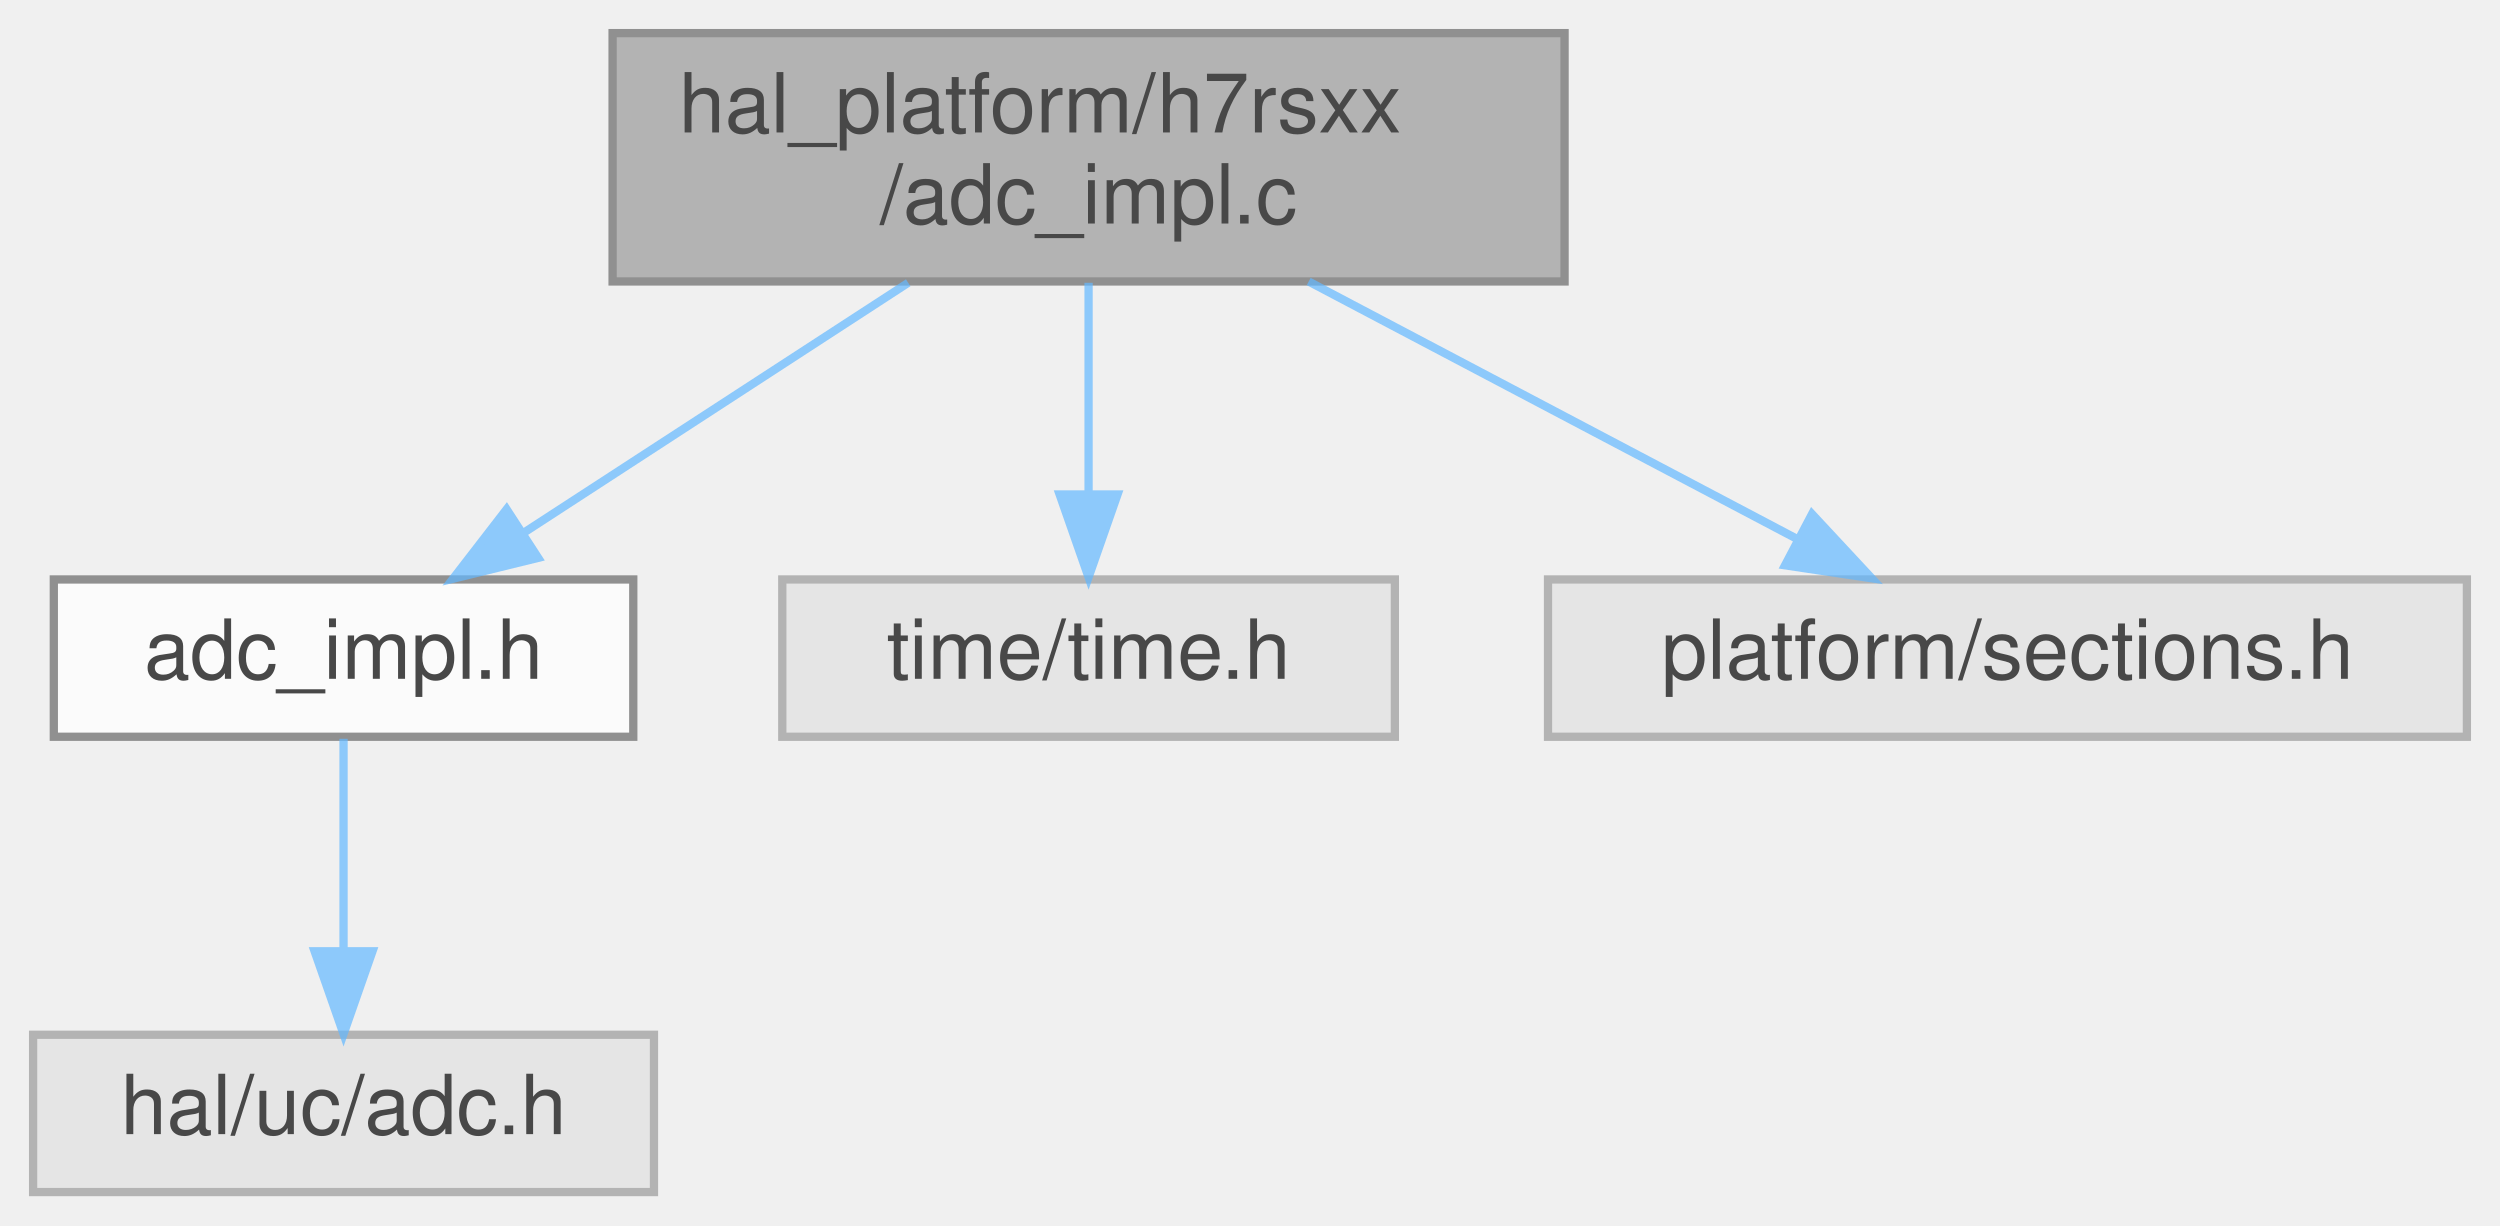
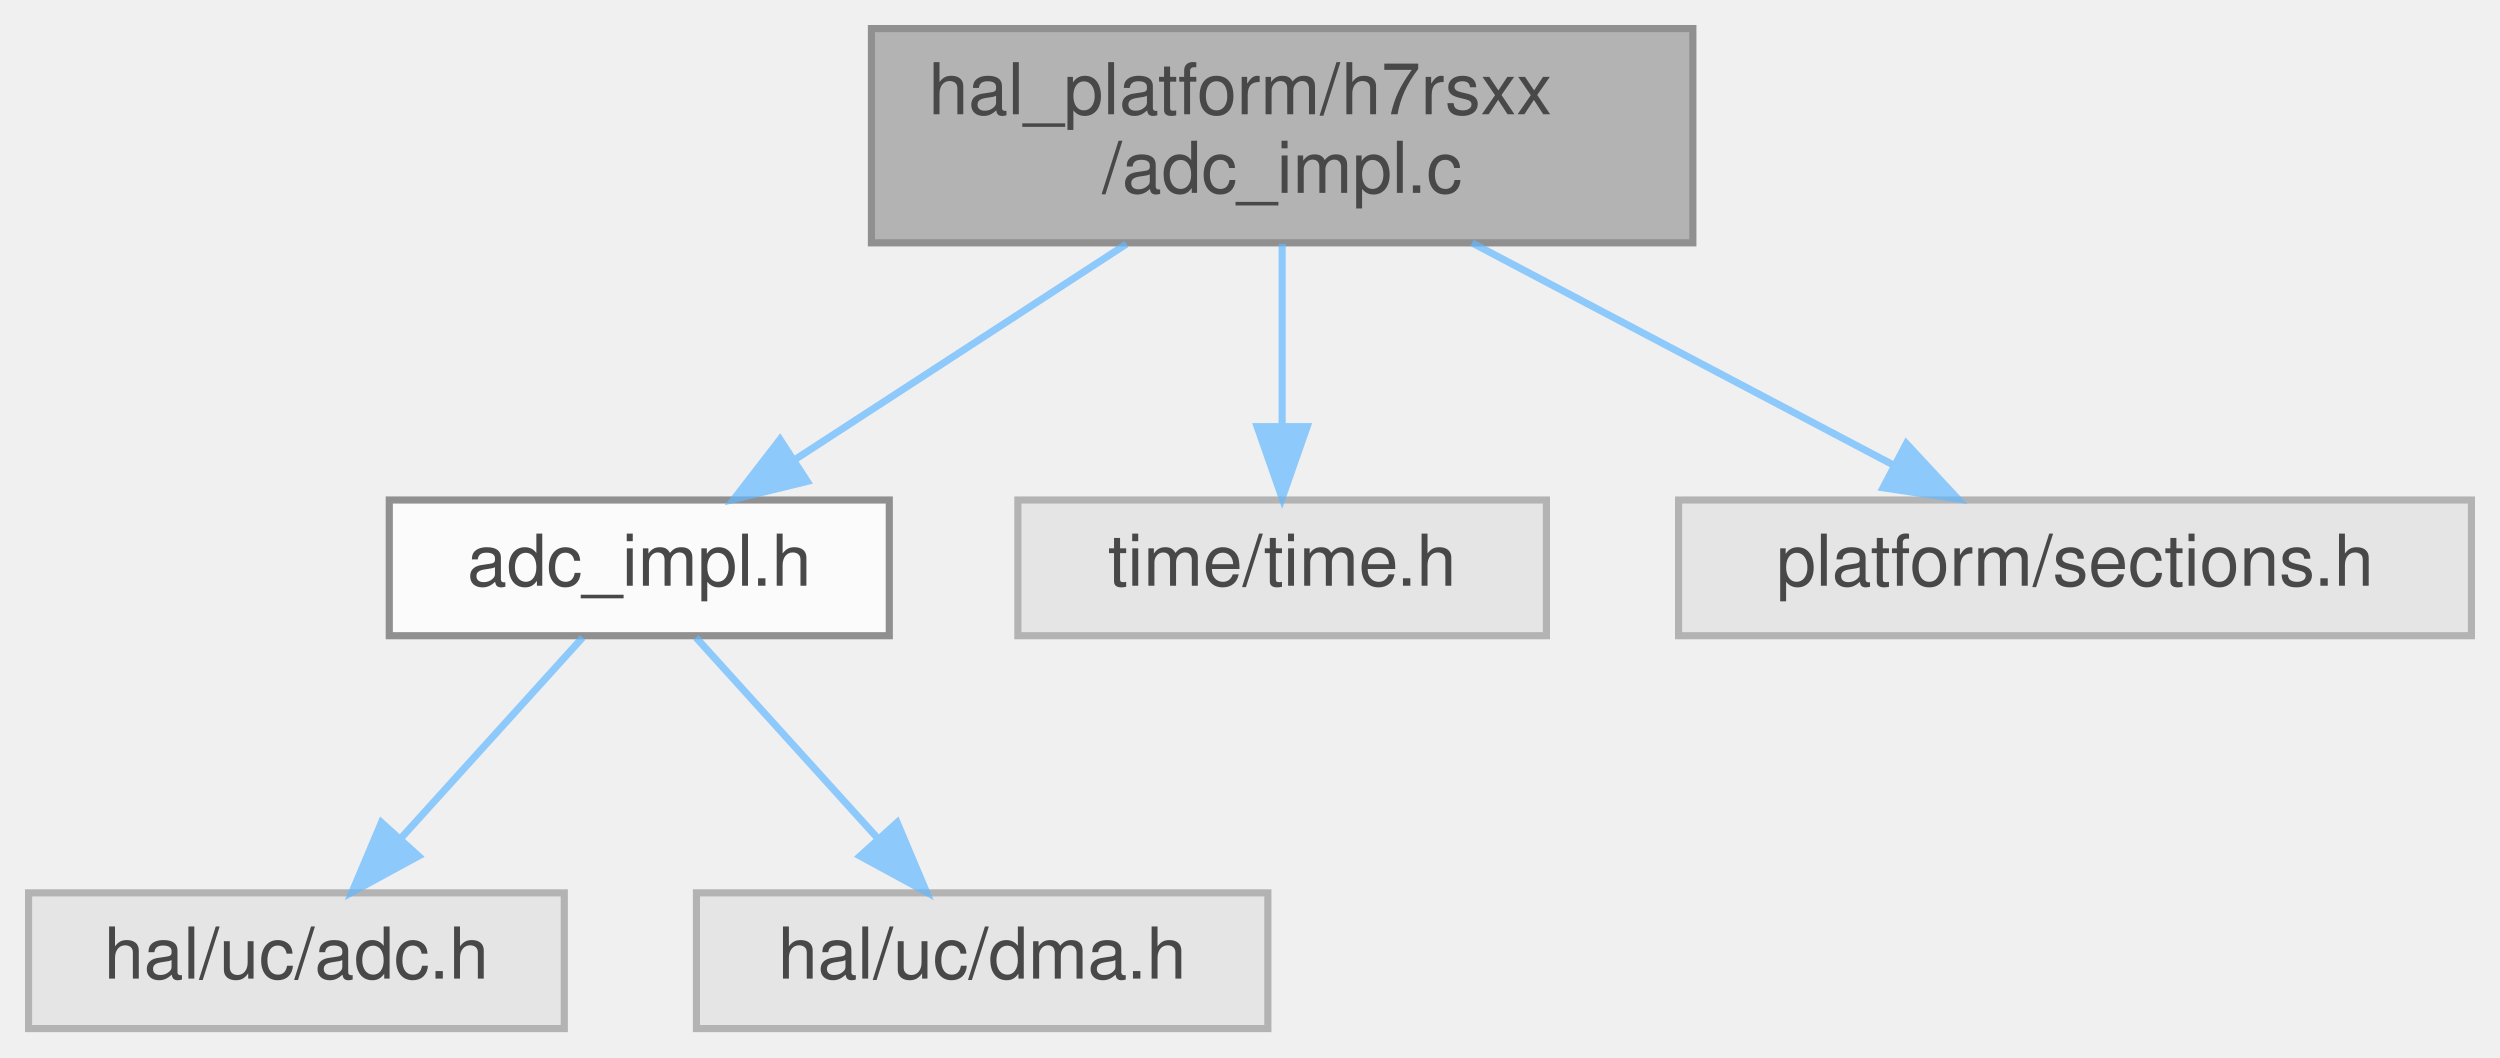
- <svg xmlns="http://www.w3.org/2000/svg" xmlns:xlink="http://www.w3.org/1999/xlink" width="302pt" height="148pt" viewBox="0.00 0.00 302.00 148.00">
+ <svg xmlns="http://www.w3.org/2000/svg" xmlns:xlink="http://www.w3.org/1999/xlink" width="350pt" height="148pt" viewBox="0.00 0.00 350.00 148.00">
  <svg id="main" version="1.1" xml:space="preserve">
    <style type="text/css">
.node, .edge {opacity: 0.7;}
.node.selected, .edge.selected {opacity: 1;}
.edge:hover path { stroke: red; }
.edge:hover polygon { stroke: red; fill: red; }
</style>
    <svg id="graph" class="graph">
      <g id="graph0" class="graph" transform="scale(1 1) rotate(0) translate(4 144)">
        <g id="Node000001" class="node">
          <g id="a_Node000001">
            <a xlink:title=" ">
-               <polygon fill="#999999" stroke="#666666" points="185,-140 70,-140 70,-110 185,-110 185,-140" />
-               <text text-anchor="start" x="78" y="-128" font-family="Helvetica,sans-Serif" font-size="10.00">hal_platform/h7rsxx</text>
-               <text text-anchor="middle" x="127.5" y="-117" font-family="Helvetica,sans-Serif" font-size="10.00">/adc_impl.c</text>
+               <polygon fill="#999999" stroke="#666666" points="233,-140 118,-140 118,-110 233,-110 233,-140" />
+               <text text-anchor="start" x="126" y="-128" font-family="Helvetica,sans-Serif" font-size="10.00">hal_platform/h7rsxx</text>
+               <text text-anchor="middle" x="175.5" y="-117" font-family="Helvetica,sans-Serif" font-size="10.00">/adc_impl.c</text>
            </a>
          </g>
        </g>
        <g id="Node000002" class="node">
          <g id="a_Node000002">
            <a xlink:href="h7rsxx_2adc__impl_8h.html" target="_top" xlink:title=" ">
-               <polygon fill="white" stroke="#666666" points="72.5,-74 2.5,-74 2.5,-55 72.5,-55 72.5,-74" />
-               <text text-anchor="middle" x="37.5" y="-62" font-family="Helvetica,sans-Serif" font-size="10.00">adc_impl.h</text>
+               <polygon fill="white" stroke="#666666" points="120.5,-74 50.5,-74 50.5,-55 120.5,-55 120.5,-74" />
+               <text text-anchor="middle" x="85.5" y="-62" font-family="Helvetica,sans-Serif" font-size="10.00">adc_impl.h</text>
            </a>
          </g>
        </g>
        <g id="edge1_Node000001_Node000002" class="edge">
          <g id="a_edge1_Node000001_Node000002">
            <a xlink:title=" ">
-               <path fill="none" stroke="#63b8ff" d="M105.71,-109.84C91.63,-100.68 73.37,-88.82 59.29,-79.66" />
-               <polygon fill="#63b8ff" stroke="#63b8ff" points="61.01,-76.61 50.72,-74.09 57.2,-82.48 61.01,-76.61" />
-             </a>
-           </g>
-         </g>
-         <g id="Node000004" class="node">
-           <g id="a_Node000004">
-             <a xlink:title=" ">
-               <polygon fill="#e0e0e0" stroke="#999999" points="164.5,-74 90.5,-74 90.5,-55 164.5,-55 164.5,-74" />
-               <text text-anchor="middle" x="127.5" y="-62" font-family="Helvetica,sans-Serif" font-size="10.00">time/time.h</text>
-             </a>
-           </g>
-         </g>
-         <g id="edge3_Node000001_Node000004" class="edge">
-           <g id="a_edge3_Node000001_Node000004">
-             <a xlink:title=" ">
-               <path fill="none" stroke="#63b8ff" d="M127.5,-109.84C127.5,-102.21 127.5,-92.7 127.5,-84.45" />
-               <polygon fill="#63b8ff" stroke="#63b8ff" points="131,-84.27 127.5,-74.27 124,-84.27 131,-84.27" />
+               <path fill="none" stroke="#63b8ff" d="M153.71,-109.84C139.63,-100.68 121.37,-88.82 107.29,-79.66" />
+               <polygon fill="#63b8ff" stroke="#63b8ff" points="109.01,-76.61 98.72,-74.09 105.2,-82.48 109.01,-76.61" />
            </a>
          </g>
        </g>
        <g id="Node000005" class="node">
          <g id="a_Node000005">
            <a xlink:title=" ">
-               <polygon fill="#e0e0e0" stroke="#999999" points="294,-74 183,-74 183,-55 294,-55 294,-74" />
-               <text text-anchor="middle" x="238.5" y="-62" font-family="Helvetica,sans-Serif" font-size="10.00">platform/sections.h</text>
+               <polygon fill="#e0e0e0" stroke="#999999" points="212.5,-74 138.5,-74 138.5,-55 212.5,-55 212.5,-74" />
+               <text text-anchor="middle" x="175.5" y="-62" font-family="Helvetica,sans-Serif" font-size="10.00">time/time.h</text>
            </a>
          </g>
        </g>
        <g id="edge4_Node000001_Node000005" class="edge">
          <g id="a_edge4_Node000001_Node000005">
            <a xlink:title=" ">
-               <path fill="none" stroke="#63b8ff" d="M154.09,-109.99C171.95,-100.58 195.34,-88.24 212.98,-78.95" />
-               <polygon fill="#63b8ff" stroke="#63b8ff" points="214.89,-81.9 222.11,-74.14 211.63,-75.71 214.89,-81.9" />
+               <path fill="none" stroke="#63b8ff" d="M175.5,-109.84C175.5,-102.21 175.5,-92.7 175.5,-84.45" />
+               <polygon fill="#63b8ff" stroke="#63b8ff" points="179,-84.27 175.5,-74.27 172,-84.27 179,-84.27" />
+             </a>
+           </g>
+         </g>
+         <g id="Node000006" class="node">
+           <g id="a_Node000006">
+             <a xlink:title=" ">
+               <polygon fill="#e0e0e0" stroke="#999999" points="342,-74 231,-74 231,-55 342,-55 342,-74" />
+               <text text-anchor="middle" x="286.5" y="-62" font-family="Helvetica,sans-Serif" font-size="10.00">platform/sections.h</text>
+             </a>
+           </g>
+         </g>
+         <g id="edge5_Node000001_Node000006" class="edge">
+           <g id="a_edge5_Node000001_Node000006">
+             <a xlink:title=" ">
+               <path fill="none" stroke="#63b8ff" d="M202.09,-109.99C219.95,-100.58 243.34,-88.24 260.98,-78.95" />
+               <polygon fill="#63b8ff" stroke="#63b8ff" points="262.89,-81.9 270.11,-74.14 259.63,-75.71 262.89,-81.9" />
            </a>
          </g>
        </g>
        <g id="Node000003" class="node">
          <g id="a_Node000003">
            <a xlink:title=" ">
              <polygon fill="#e0e0e0" stroke="#999999" points="75,-19 0,-19 0,0 75,0 75,-19" />
              <text text-anchor="middle" x="37.5" y="-7" font-family="Helvetica,sans-Serif" font-size="10.00">hal/uc/adc.h</text>
            </a>
          </g>
        </g>
        <g id="edge2_Node000002_Node000003" class="edge">
          <g id="a_edge2_Node000002_Node000003">
            <a xlink:title=" ">
-               <path fill="none" stroke="#63b8ff" d="M37.5,-54.75C37.5,-47.8 37.5,-37.85 37.5,-29.13" />
-               <polygon fill="#63b8ff" stroke="#63b8ff" points="41,-29.09 37.5,-19.09 34,-29.09 41,-29.09" />
+               <path fill="none" stroke="#63b8ff" d="M77.57,-54.75C70.65,-47.11 60.43,-35.82 52.05,-26.56" />
+               <polygon fill="#63b8ff" stroke="#63b8ff" points="54.59,-24.15 45.28,-19.09 49.4,-28.85 54.59,-24.15" />
+             </a>
+           </g>
+         </g>
+         <g id="Node000004" class="node">
+           <g id="a_Node000004">
+             <a xlink:title=" ">
+               <polygon fill="#e0e0e0" stroke="#999999" points="173.5,-19 93.5,-19 93.5,0 173.5,0 173.5,-19" />
+               <text text-anchor="middle" x="133.5" y="-7" font-family="Helvetica,sans-Serif" font-size="10.00">hal/uc/dma.h</text>
+             </a>
+           </g>
+         </g>
+         <g id="edge3_Node000002_Node000004" class="edge">
+           <g id="a_edge3_Node000002_Node000004">
+             <a xlink:title=" ">
+               <path fill="none" stroke="#63b8ff" d="M93.43,-54.75C100.35,-47.11 110.57,-35.82 118.95,-26.56" />
+               <polygon fill="#63b8ff" stroke="#63b8ff" points="121.6,-28.85 125.72,-19.09 116.41,-24.15 121.6,-28.85" />
            </a>
          </g>
        </g>
      </g>
    </svg>
  </svg>
  <style type="text/css">

[data-mouse-over-selected='false'] { opacity: 0.7; }
[data-mouse-over-selected='true']  { opacity: 1.0; }

</style>
</svg>
